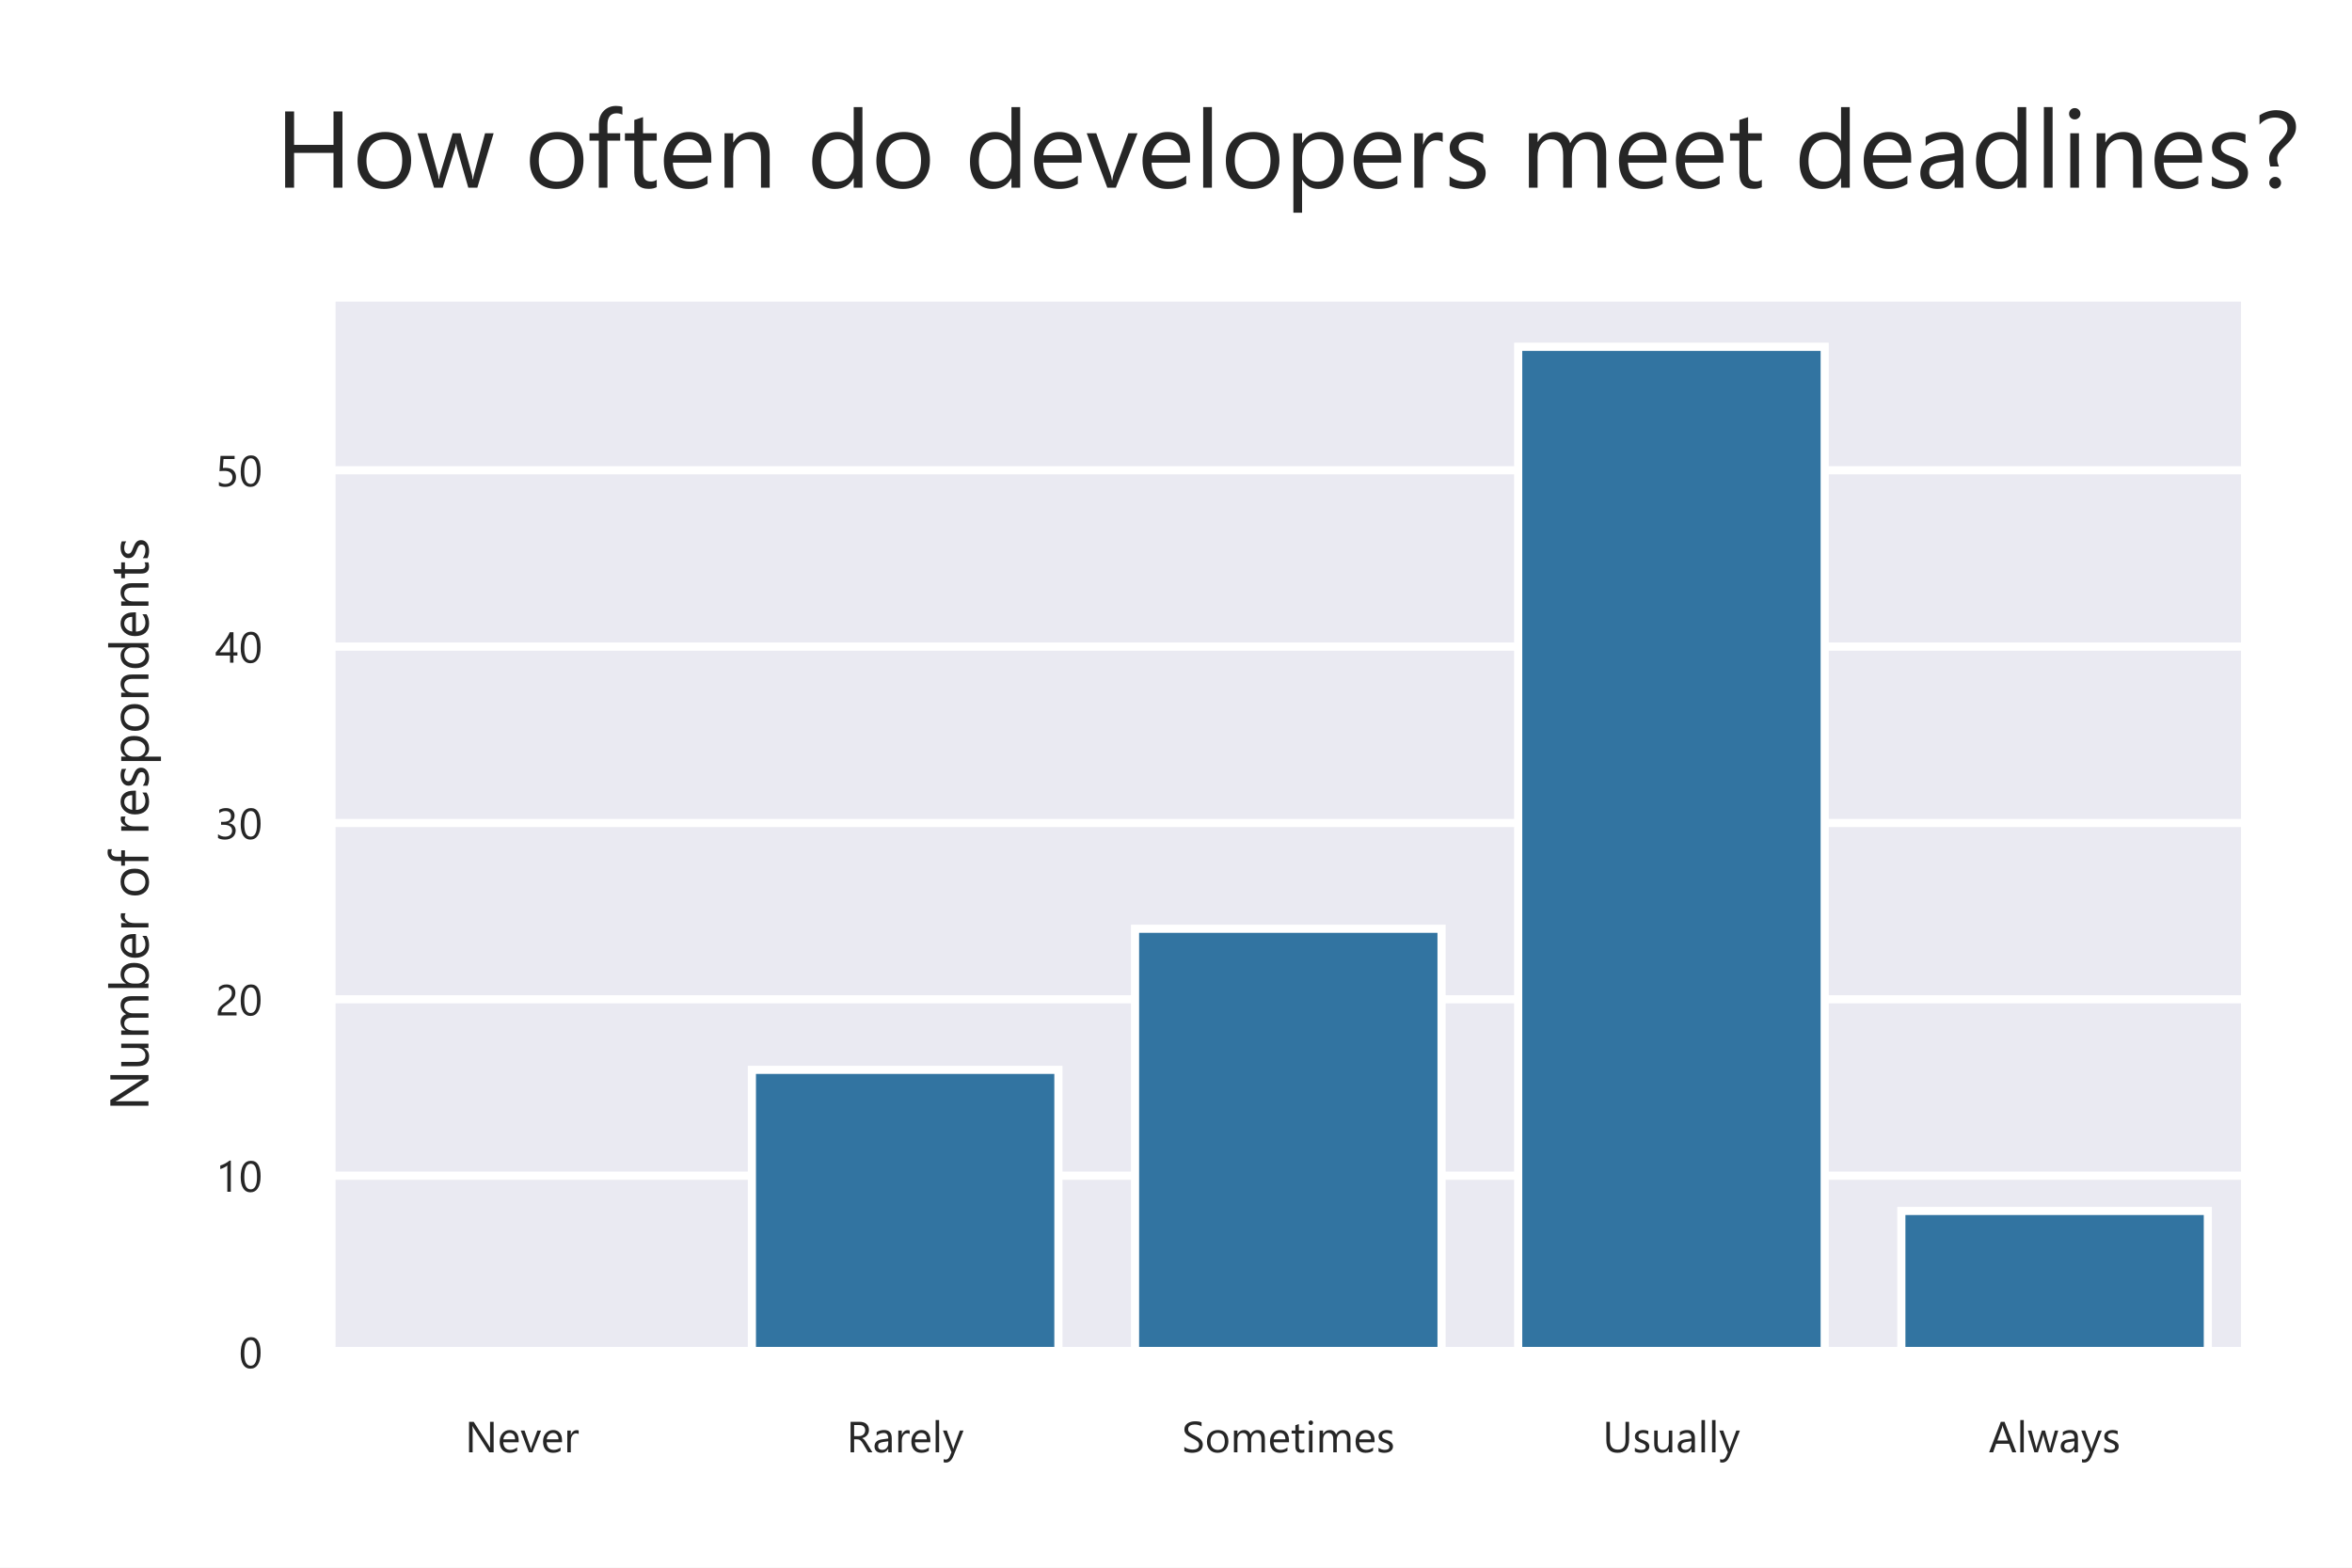
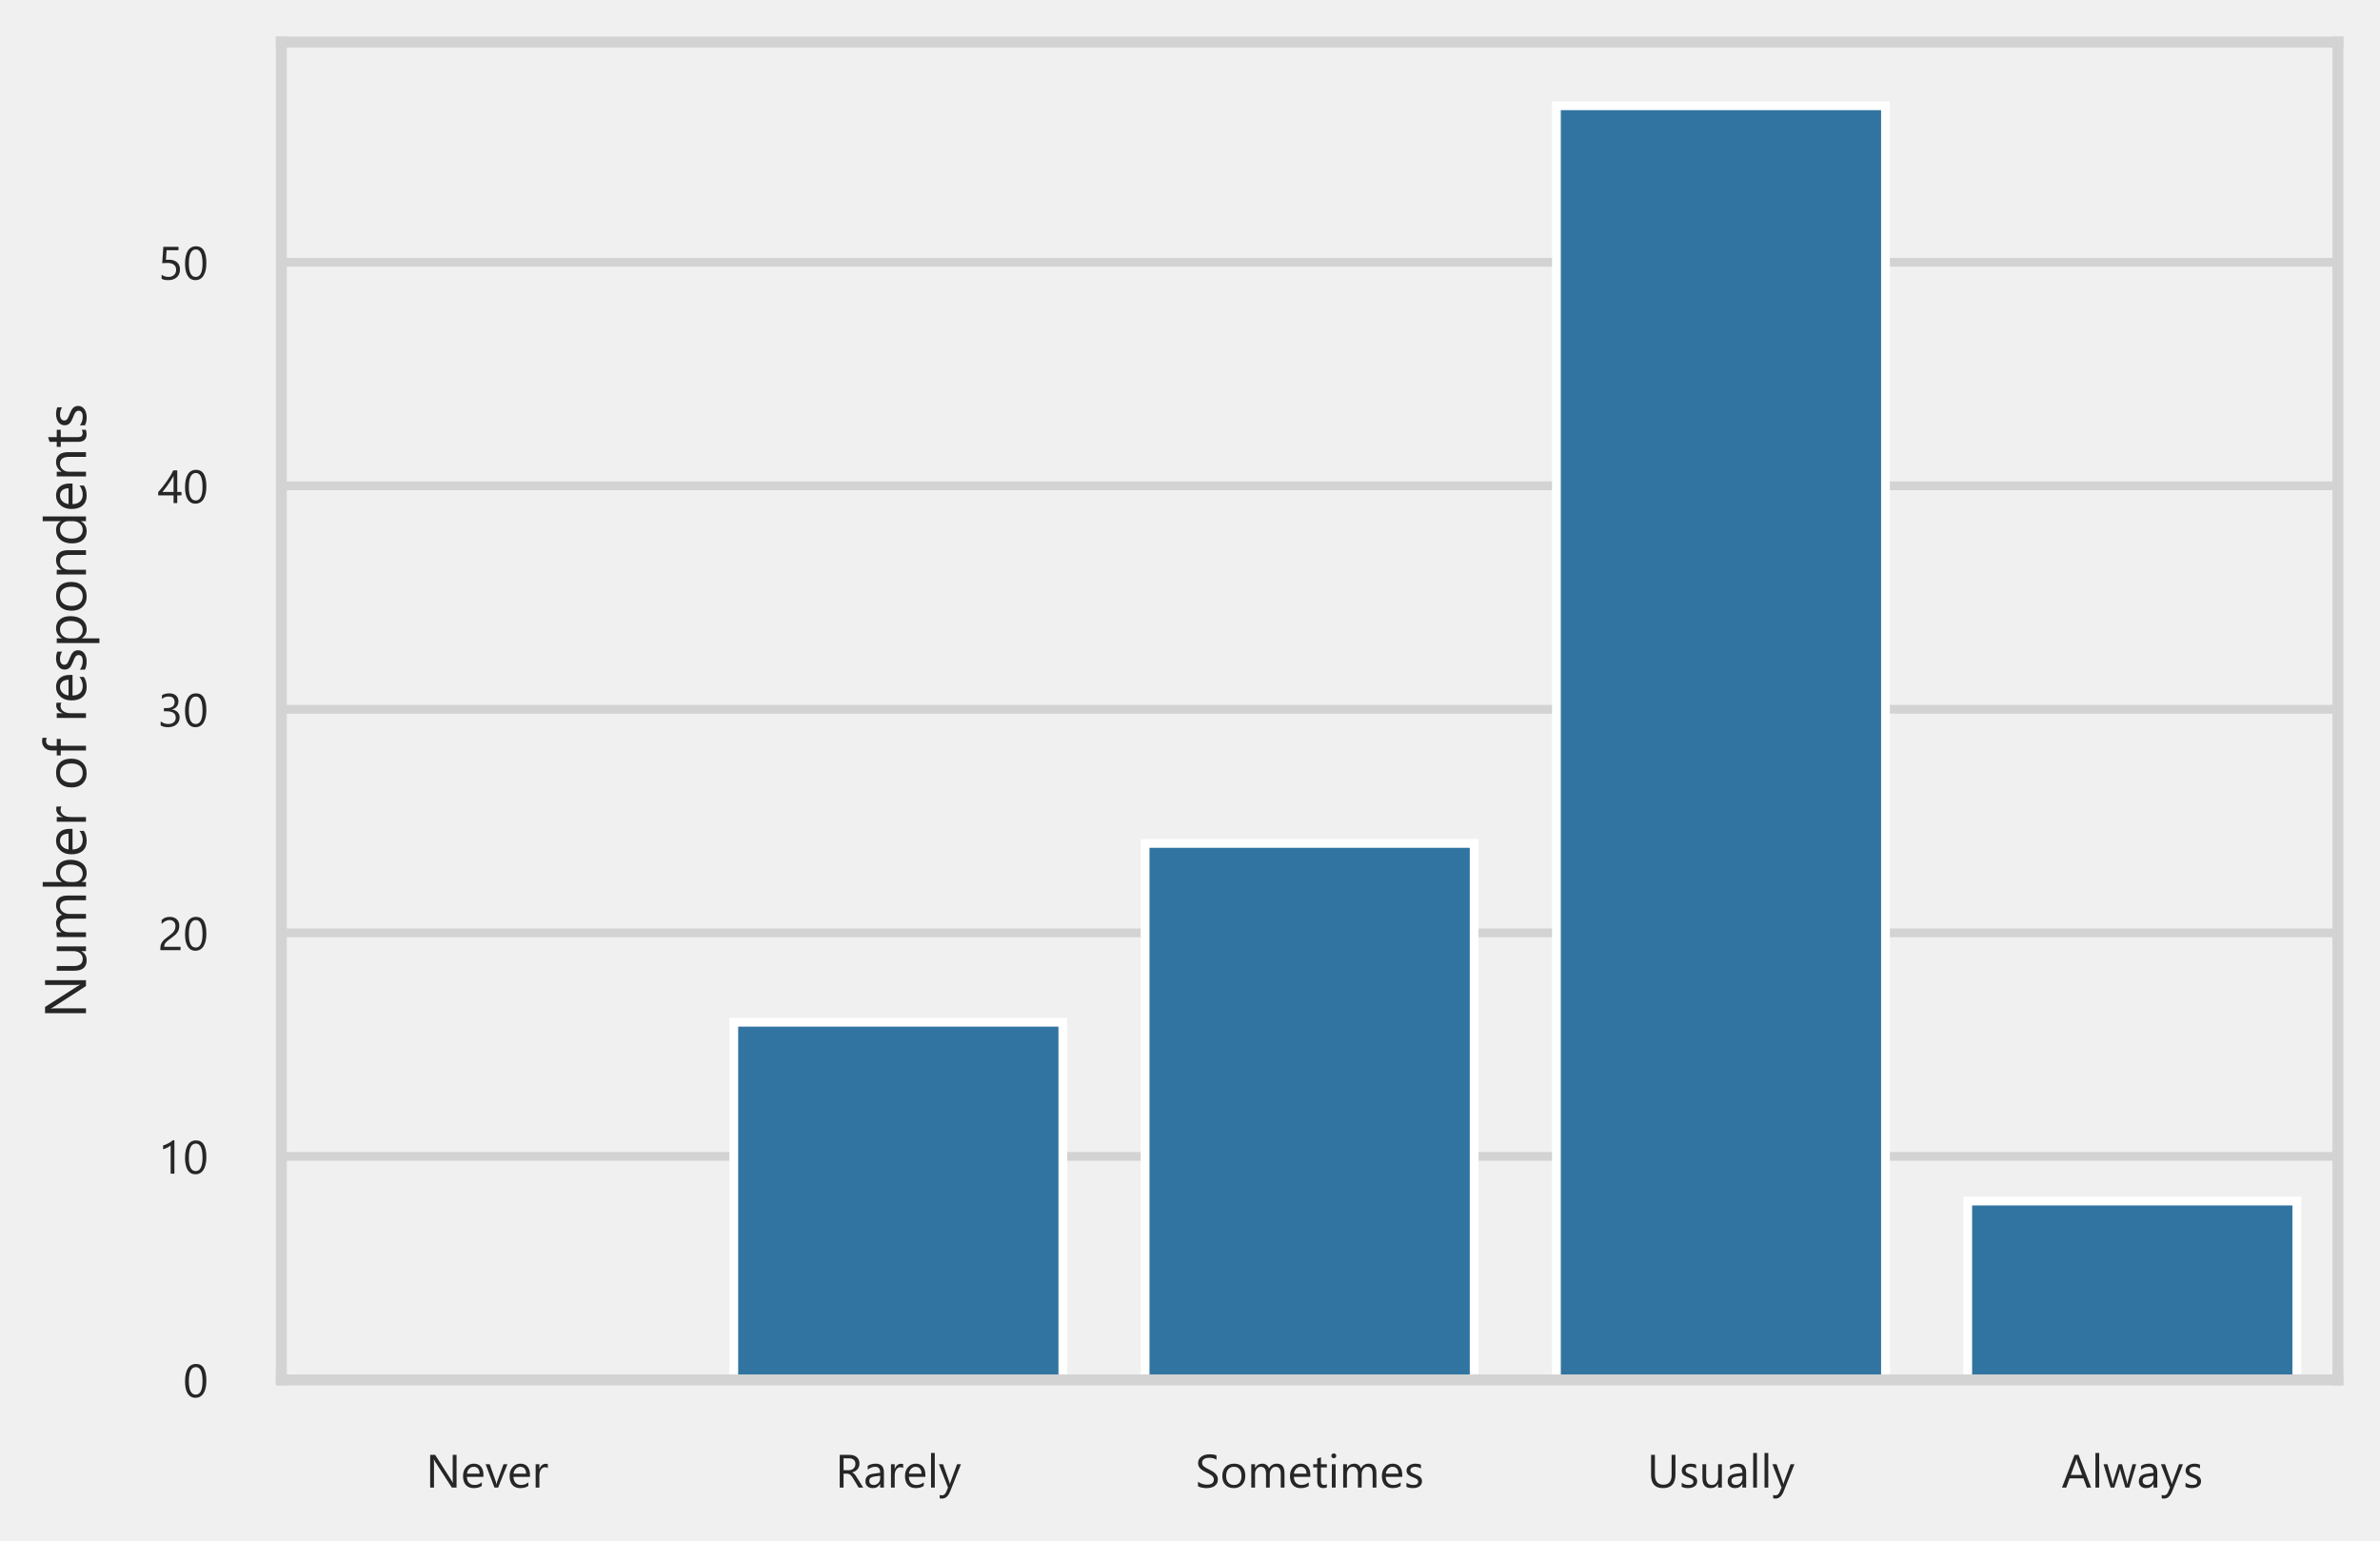
- <svg xmlns="http://www.w3.org/2000/svg" xmlns:xlink="http://www.w3.org/1999/xlink" width="432pt" height="288pt" viewBox="0 0 432 288" version="1.1">
+ <svg xmlns="http://www.w3.org/2000/svg" xmlns:xlink="http://www.w3.org/1999/xlink" width="407.204pt" height="263.645pt" viewBox="0 0 407.204 263.645" version="1.1">
  <defs>
    <style type="text/css">*{stroke-linejoin: round; stroke-linecap: butt}</style>
  </defs>
  <g id="figure_1">
    <g id="patch_1">
-       <path d="M 0 288  L 432 288  L 432 0  L 0 0  z " style="fill: #ffffff" />
+       <path d="M 0 263.645  L 407.204 263.645  L 407.204 0  L 0 0  L 0 263.645  z " style="fill: none" />
    </g>
    <g id="axes_1">
      <g id="patch_2">
-         <path d="M 60.69 248.38  L 412.56 248.38  L 412.56 54.477  L 60.69 54.477  z " style="fill: #eaeaf2" />
+         <path d="M 48.134 236.14  L 400.004 236.14  L 400.004 7.2  L 48.134 7.2  L 48.134 236.14  z " style="fill: none" />
      </g>
      <g id="matplotlib.axis_1">
        <g id="xtick_1">
          <g id="text_1">
-             <g style="fill: #262626" transform="translate(85.41887 266.8025) scale(0.08 -0.08)">
+             <g style="fill: #262626" transform="translate(72.86325 254.5625) scale(0.08 -0.08)">
              <defs>
                <path id="SegoeUI-4e" d="M 4200 0  L 3556 0  L 1250 3572  Q 1163 3706 1106 3853  L 1088 3853  Q 1113 3709 1113 3238  L 1113 0  L 588 0  L 588 4481  L 1269 4481  L 3513 966  Q 3653 747 3694 666  L 3706 666  Q 3675 859 3675 1325  L 3675 4481  L 4200 4481  L 4200 0  z " transform="scale(0.015625)" />
                <path id="SegoeUI-65" d="M 3091 1472  L 831 1472  Q 844 938 1119 647  Q 1394 356 1875 356  Q 2416 356 2869 713  L 2869 231  Q 2447 -75 1753 -75  Q 1075 -75 687 361  Q 300 797 300 1588  Q 300 2334 723 2804  Q 1147 3275 1775 3275  Q 2403 3275 2747 2869  Q 3091 2463 3091 1741  L 3091 1472  z M 2566 1906  Q 2563 2350 2352 2597  Q 2141 2844 1766 2844  Q 1403 2844 1150 2584  Q 897 2325 838 1906  L 2566 1906  z " transform="scale(0.015625)" />
                <path id="SegoeUI-76" d="M 3034 3200  L 1759 0  L 1256 0  L 44 3200  L 606 3200  L 1419 875  Q 1509 619 1531 428  L 1544 428  Q 1575 669 1644 863  L 2494 3200  L 3034 3200  z " transform="scale(0.015625)" />
                <path id="SegoeUI-72" d="M 2188 2681  Q 2053 2784 1800 2784  Q 1472 2784 1251 2475  Q 1031 2166 1031 1631  L 1031 0  L 519 0  L 519 3200  L 1031 3200  L 1031 2541  L 1044 2541  Q 1153 2878 1378 3067  Q 1603 3256 1881 3256  Q 2081 3256 2188 3213  L 2188 2681  z " transform="scale(0.015625)" />
              </defs>
              <use xlink:href="#SegoeUI-4e" />
              <use xlink:href="#SegoeUI-65" x="74.805" />
              <use xlink:href="#SegoeUI-76" x="127.1" />
              <use xlink:href="#SegoeUI-65" x="174.375" />
              <use xlink:href="#SegoeUI-72" x="226.67" />
            </g>
          </g>
        </g>
        <g id="xtick_2">
          <g id="text_2">
-             <g style="fill: #262626" transform="translate(155.4916 266.8025) scale(0.08 -0.08)">
+             <g style="fill: #262626" transform="translate(142.936 254.5625) scale(0.08 -0.08)">
              <defs>
                <path id="SegoeUI-52" d="M 3800 0  L 3175 0  L 2425 1256  Q 2322 1431 2225 1554  Q 2128 1678 2026 1756  Q 1925 1834 1808 1870  Q 1691 1906 1544 1906  L 1113 1906  L 1113 0  L 588 0  L 588 4481  L 1925 4481  Q 2219 4481 2467 4407  Q 2716 4334 2898 4184  Q 3081 4034 3184 3811  Q 3288 3588 3288 3288  Q 3288 3053 3217 2858  Q 3147 2663 3017 2509  Q 2888 2356 2705 2248  Q 2522 2141 2294 2081  L 2294 2069  Q 2406 2019 2489 1955  Q 2572 1891 2647 1803  Q 2722 1716 2795 1605  Q 2869 1494 2959 1347  L 3800 0  z M 1113 4006  L 1113 2381  L 1825 2381  Q 2022 2381 2189 2440  Q 2356 2500 2478 2611  Q 2600 2722 2669 2883  Q 2738 3044 2738 3244  Q 2738 3603 2505 3804  Q 2272 4006 1831 4006  L 1113 4006  z " transform="scale(0.015625)" />
                <path id="SegoeUI-61" d="M 2809 0  L 2297 0  L 2297 500  L 2284 500  Q 1950 -75 1300 -75  Q 822 -75 551 178  Q 281 431 281 850  Q 281 1747 1338 1894  L 2297 2028  Q 2297 2844 1638 2844  Q 1059 2844 594 2450  L 594 2975  Q 1066 3275 1681 3275  Q 2809 3275 2809 2081  L 2809 0  z M 2297 1619  L 1525 1513  Q 1169 1463 987 1336  Q 806 1209 806 888  Q 806 653 973 504  Q 1141 356 1419 356  Q 1800 356 2048 623  Q 2297 891 2297 1300  L 2297 1619  z " transform="scale(0.015625)" />
                <path id="SegoeUI-6c" d="M 1031 0  L 519 0  L 519 4738  L 1031 4738  L 1031 0  z " transform="scale(0.015625)" />
                <path id="SegoeUI-79" d="M 3066 3200  L 1594 -513  Q 1200 -1506 488 -1506  Q 288 -1506 153 -1466  L 153 -1006  Q 319 -1063 456 -1063  Q 844 -1063 1038 -600  L 1294 6  L 44 3200  L 613 3200  L 1478 738  Q 1494 691 1544 494  L 1563 494  Q 1578 569 1625 731  L 2534 3200  L 3066 3200  z " transform="scale(0.015625)" />
              </defs>
              <use xlink:href="#SegoeUI-52" />
              <use xlink:href="#SegoeUI-61" x="59.814" />
              <use xlink:href="#SegoeUI-72" x="110.693" />
              <use xlink:href="#SegoeUI-65" x="144.084" />
              <use xlink:href="#SegoeUI-6c" x="196.379" />
              <use xlink:href="#SegoeUI-79" x="220.598" />
            </g>
          </g>
        </g>
        <g id="xtick_3">
          <g id="text_3">
-             <g style="fill: #262626" transform="translate(217.0594 266.8025) scale(0.08 -0.08)">
+             <g style="fill: #262626" transform="translate(204.5037 254.5625) scale(0.08 -0.08)">
              <defs>
                <path id="SegoeUI-53" d="M 378 181  L 378 800  Q 484 706 632 631  Q 781 556 945 504  Q 1109 453 1275 425  Q 1441 397 1581 397  Q 2066 397 2305 576  Q 2544 756 2544 1094  Q 2544 1275 2464 1409  Q 2384 1544 2243 1655  Q 2103 1766 1911 1867  Q 1719 1969 1497 2081  Q 1263 2200 1059 2322  Q 856 2444 706 2591  Q 556 2738 470 2923  Q 384 3109 384 3359  Q 384 3666 518 3892  Q 653 4119 872 4266  Q 1091 4413 1370 4484  Q 1650 4556 1941 4556  Q 2603 4556 2906 4397  L 2906 3806  Q 2509 4081 1888 4081  Q 1716 4081 1544 4045  Q 1372 4009 1237 3928  Q 1103 3847 1018 3719  Q 934 3591 934 3406  Q 934 3234 998 3109  Q 1063 2984 1188 2881  Q 1313 2778 1492 2681  Q 1672 2584 1906 2469  Q 2147 2350 2362 2219  Q 2578 2088 2740 1928  Q 2903 1769 2998 1575  Q 3094 1381 3094 1131  Q 3094 800 2964 570  Q 2834 341 2614 197  Q 2394 53 2106 -11  Q 1819 -75 1500 -75  Q 1394 -75 1237 -58  Q 1081 -41 918 -8  Q 756 25 611 73  Q 466 122 378 181  z " transform="scale(0.015625)" />
                <path id="SegoeUI-6f" d="M 1856 -75  Q 1147 -75 723 373  Q 300 822 300 1563  Q 300 2369 740 2822  Q 1181 3275 1931 3275  Q 2647 3275 3048 2834  Q 3450 2394 3450 1613  Q 3450 847 3017 386  Q 2584 -75 1856 -75  z M 1894 2844  Q 1400 2844 1112 2508  Q 825 2172 825 1581  Q 825 1013 1115 684  Q 1406 356 1894 356  Q 2391 356 2658 678  Q 2925 1000 2925 1594  Q 2925 2194 2658 2519  Q 2391 2844 1894 2844  z " transform="scale(0.015625)" />
                <path id="SegoeUI-6d" d="M 5063 0  L 4550 0  L 4550 1838  Q 4550 2369 4386 2606  Q 4222 2844 3834 2844  Q 3506 2844 3276 2544  Q 3047 2244 3047 1825  L 3047 0  L 2534 0  L 2534 1900  Q 2534 2844 1806 2844  Q 1469 2844 1250 2561  Q 1031 2278 1031 1825  L 1031 0  L 519 0  L 519 3200  L 1031 3200  L 1031 2694  L 1044 2694  Q 1384 3275 2038 3275  Q 2366 3275 2609 3092  Q 2853 2909 2944 2613  Q 3300 3275 4006 3275  Q 5063 3275 5063 1972  L 5063 0  z " transform="scale(0.015625)" />
                <path id="SegoeUI-74" d="M 2003 31  Q 1822 -69 1525 -69  Q 684 -69 684 869  L 684 2763  L 134 2763  L 134 3200  L 684 3200  L 684 3981  L 1197 4147  L 1197 3200  L 2003 3200  L 2003 2763  L 1197 2763  L 1197 959  Q 1197 638 1306 500  Q 1416 363 1669 363  Q 1863 363 2003 469  L 2003 31  z " transform="scale(0.015625)" />
                <path id="SegoeUI-69" d="M 781 4013  Q 644 4013 547 4106  Q 450 4200 450 4344  Q 450 4488 547 4583  Q 644 4678 781 4678  Q 922 4678 1020 4583  Q 1119 4488 1119 4344  Q 1119 4206 1020 4109  Q 922 4013 781 4013  z M 1031 0  L 519 0  L 519 3200  L 1031 3200  L 1031 0  z " transform="scale(0.015625)" />
                <path id="SegoeUI-73" d="M 325 116  L 325 666  Q 744 356 1247 356  Q 1922 356 1922 806  Q 1922 934 1864 1023  Q 1806 1113 1707 1181  Q 1609 1250 1476 1304  Q 1344 1359 1191 1419  Q 978 1503 817 1589  Q 656 1675 548 1783  Q 441 1891 386 2028  Q 331 2166 331 2350  Q 331 2575 434 2748  Q 538 2922 709 3039  Q 881 3156 1101 3215  Q 1322 3275 1556 3275  Q 1972 3275 2300 3131  L 2300 2613  Q 1947 2844 1488 2844  Q 1344 2844 1228 2811  Q 1113 2778 1030 2718  Q 947 2659 901 2576  Q 856 2494 856 2394  Q 856 2269 901 2184  Q 947 2100 1034 2034  Q 1122 1969 1247 1916  Q 1372 1863 1531 1800  Q 1744 1719 1912 1633  Q 2081 1547 2200 1439  Q 2319 1331 2383 1190  Q 2447 1050 2447 856  Q 2447 619 2342 444  Q 2238 269 2063 153  Q 1888 38 1659 -18  Q 1431 -75 1181 -75  Q 688 -75 325 116  z " transform="scale(0.015625)" />
              </defs>
              <use xlink:href="#SegoeUI-53" />
              <use xlink:href="#SegoeUI-6f" x="53.125" />
              <use xlink:href="#SegoeUI-6d" x="111.719" />
              <use xlink:href="#SegoeUI-65" x="197.852" />
              <use xlink:href="#SegoeUI-74" x="250.146" />
              <use xlink:href="#SegoeUI-69" x="284.033" />
              <use xlink:href="#SegoeUI-6d" x="308.252" />
              <use xlink:href="#SegoeUI-65" x="394.385" />
              <use xlink:href="#SegoeUI-73" x="446.68" />
            </g>
          </g>
        </g>
        <g id="xtick_4">
          <g id="text_4">
-             <g style="fill: #262626" transform="translate(294.3815 266.8025) scale(0.08 -0.08)">
+             <g style="fill: #262626" transform="translate(281.8259 254.5625) scale(0.08 -0.08)">
              <defs>
                <path id="SegoeUI-55" d="M 3866 1813  Q 3866 -75 2163 -75  Q 531 -75 531 1741  L 531 4481  L 1056 4481  L 1056 1775  Q 1056 397 2219 397  Q 3341 397 3341 1728  L 3341 4481  L 3866 4481  L 3866 1813  z " transform="scale(0.015625)" />
                <path id="SegoeUI-75" d="M 3106 0  L 2594 0  L 2594 506  L 2581 506  Q 2263 -75 1594 -75  Q 450 -75 450 1288  L 450 3200  L 959 3200  L 959 1369  Q 959 356 1734 356  Q 2109 356 2351 632  Q 2594 909 2594 1356  L 2594 3200  L 3106 3200  L 3106 0  z " transform="scale(0.015625)" />
              </defs>
              <use xlink:href="#SegoeUI-55" />
              <use xlink:href="#SegoeUI-73" x="68.701" />
              <use xlink:href="#SegoeUI-75" x="111.133" />
              <use xlink:href="#SegoeUI-61" x="167.725" />
              <use xlink:href="#SegoeUI-6c" x="218.604" />
              <use xlink:href="#SegoeUI-6c" x="242.822" />
              <use xlink:href="#SegoeUI-79" x="267.041" />
            </g>
          </g>
        </g>
        <g id="xtick_5">
          <g id="text_5">
-             <g style="fill: #262626" transform="translate(365.2655 266.8025) scale(0.08 -0.08)">
+             <g style="fill: #262626" transform="translate(352.7099 254.5625) scale(0.08 -0.08)">
              <defs>
                <path id="SegoeUI-41" d="M 4056 0  L 3475 0  L 3000 1256  L 1100 1256  L 653 0  L 69 0  L 1788 4481  L 2331 4481  L 4056 0  z M 2828 1728  L 2125 3638  Q 2091 3731 2056 3938  L 2044 3938  Q 2013 3747 1972 3638  L 1275 1728  L 2828 1728  z " transform="scale(0.015625)" />
                <path id="SegoeUI-77" d="M 4550 3200  L 3591 0  L 3059 0  L 2400 2291  Q 2363 2422 2350 2588  L 2338 2588  Q 2328 2475 2272 2297  L 1556 0  L 1044 0  L 75 3200  L 613 3200  L 1275 794  Q 1306 684 1319 506  L 1344 506  Q 1353 644 1400 800  L 2138 3200  L 2606 3200  L 3269 788  Q 3300 672 3316 500  L 3341 500  Q 3347 622 3394 788  L 4044 3200  L 4550 3200  z " transform="scale(0.015625)" />
              </defs>
              <use xlink:href="#SegoeUI-41" />
              <use xlink:href="#SegoeUI-6c" x="64.502" />
              <use xlink:href="#SegoeUI-77" x="88.721" />
              <use xlink:href="#SegoeUI-61" x="160.986" />
              <use xlink:href="#SegoeUI-79" x="211.865" />
              <use xlink:href="#SegoeUI-73" x="260.254" />
            </g>
          </g>
        </g>
      </g>
      <g id="matplotlib.axis_2">
        <g id="ytick_1">
          <g id="line2d_1">
-             <path d="M 60.69 248.38  L 412.56 248.38  " clip-path="url(#p8533e90f2b)" style="fill: none; stroke: #ffffff; stroke-width: 1.5; stroke-linecap: round" />
+             <path d="M 48.134 236.14  L 400.004 236.14  " clip-path="url(#pfca4a509a6)" style="fill: none; stroke: #d3d3d3; stroke-width: 1.5; stroke-linecap: round" />
          </g>
          <g id="text_6">
-             <g style="fill: #262626" transform="translate(43.8775 251.3413) scale(0.08 -0.08)">
+             <g style="fill: #262626" transform="translate(31.32187 239.1012) scale(0.08 -0.08)">
              <defs>
                <path id="SegoeUI-30" d="M 3188 2259  Q 3188 1697 3086 1262  Q 2984 828 2792 529  Q 2600 231 2320 76  Q 2041 -78 1684 -78  Q 1347 -78 1083 70  Q 819 219 637 503  Q 456 788 362 1202  Q 269 1616 269 2150  Q 269 2738 367 3188  Q 466 3638 656 3942  Q 847 4247 1130 4401  Q 1413 4556 1778 4556  Q 3188 4556 3188 2259  z M 2663 2209  Q 2663 4122 1753 4122  Q 794 4122 794 2175  Q 794 359 1734 359  Q 2663 359 2663 2209  z " transform="scale(0.015625)" />
              </defs>
              <use xlink:href="#SegoeUI-30" />
            </g>
          </g>
        </g>
        <g id="ytick_2">
          <g id="line2d_2">
-             <path d="M 60.69 215.982  L 412.56 215.982  " clip-path="url(#p8533e90f2b)" style="fill: none; stroke: #ffffff; stroke-width: 1.5; stroke-linecap: round" />
+             <path d="M 48.134 197.888  L 400.004 197.888  " clip-path="url(#pfca4a509a6)" style="fill: none; stroke: #d3d3d3; stroke-width: 1.5; stroke-linecap: round" />
          </g>
          <g id="text_7">
-             <g style="fill: #262626" transform="translate(39.565 218.9432) scale(0.08 -0.08)">
+             <g style="fill: #262626" transform="translate(27.00937 200.849) scale(0.08 -0.08)">
              <defs>
                <path id="SegoeUI-31" d="M 2263 0  L 1750 0  L 1750 3872  Q 1691 3813 1577 3736  Q 1463 3659 1320 3584  Q 1178 3509 1020 3443  Q 863 3378 713 3341  L 713 3859  Q 881 3906 1070 3986  Q 1259 4066 1442 4164  Q 1625 4263 1787 4370  Q 1950 4478 2069 4581  L 2263 4581  L 2263 0  z " transform="scale(0.015625)" />
              </defs>
              <use xlink:href="#SegoeUI-31" />
              <use xlink:href="#SegoeUI-30" x="53.906" />
            </g>
          </g>
        </g>
        <g id="ytick_3">
          <g id="line2d_3">
-             <path d="M 60.69 183.584  L 412.56 183.584  " clip-path="url(#p8533e90f2b)" style="fill: none; stroke: #ffffff; stroke-width: 1.5; stroke-linecap: round" />
+             <path d="M 48.134 159.635  L 400.004 159.635  " clip-path="url(#pfca4a509a6)" style="fill: none; stroke: #d3d3d3; stroke-width: 1.5; stroke-linecap: round" />
          </g>
          <g id="text_8">
-             <g style="fill: #262626" transform="translate(39.565 186.5451) scale(0.08 -0.08)">
+             <g style="fill: #262626" transform="translate(27.00937 162.5967) scale(0.08 -0.08)">
              <defs>
                <path id="SegoeUI-32" d="M 2413 3306  Q 2413 3513 2348 3666  Q 2284 3819 2173 3920  Q 2063 4022 1913 4072  Q 1763 4122 1588 4122  Q 1438 4122 1294 4081  Q 1150 4041 1014 3969  Q 878 3897 751 3797  Q 625 3697 516 3575  L 516 4125  Q 731 4334 998 4445  Q 1266 4556 1650 4556  Q 1925 4556 2159 4476  Q 2394 4397 2566 4244  Q 2738 4091 2836 3866  Q 2934 3641 2934 3350  Q 2934 3084 2873 2868  Q 2813 2653 2689 2462  Q 2566 2272 2378 2097  Q 2191 1922 1938 1741  Q 1622 1516 1417 1356  Q 1213 1197 1092 1058  Q 972 919 923 780  Q 875 641 875 459  L 3106 459  L 3106 0  L 341 0  L 341 222  Q 341 509 403 728  Q 466 947 609 1144  Q 753 1341 986 1537  Q 1219 1734 1556 1981  Q 1800 2156 1964 2315  Q 2128 2475 2228 2634  Q 2328 2794 2370 2958  Q 2413 3122 2413 3306  z " transform="scale(0.015625)" />
              </defs>
              <use xlink:href="#SegoeUI-32" />
              <use xlink:href="#SegoeUI-30" x="53.906" />
            </g>
          </g>
        </g>
        <g id="ytick_4">
          <g id="line2d_4">
-             <path d="M 60.69 151.186  L 412.56 151.186  " clip-path="url(#p8533e90f2b)" style="fill: none; stroke: #ffffff; stroke-width: 1.5; stroke-linecap: round" />
+             <path d="M 48.134 121.383  L 400.004 121.383  " clip-path="url(#pfca4a509a6)" style="fill: none; stroke: #d3d3d3; stroke-width: 1.5; stroke-linecap: round" />
          </g>
          <g id="text_9">
-             <g style="fill: #262626" transform="translate(39.565 154.147) scale(0.08 -0.08)">
+             <g style="fill: #262626" transform="translate(27.00937 124.3444) scale(0.08 -0.08)">
              <defs>
                <path id="SegoeUI-33" d="M 2978 1269  Q 2978 966 2864 717  Q 2750 469 2542 292  Q 2334 116 2043 19  Q 1753 -78 1403 -78  Q 763 -78 384 166  L 384 716  Q 838 359 1422 359  Q 1656 359 1845 418  Q 2034 478 2170 590  Q 2306 703 2379 862  Q 2453 1022 2453 1222  Q 2453 2100 1203 2100  L 831 2100  L 831 2534  L 1184 2534  Q 2291 2534 2291 3359  Q 2291 4122 1447 4122  Q 972 4122 556 3803  L 556 4300  Q 984 4556 1575 4556  Q 1856 4556 2084 4478  Q 2313 4400 2475 4259  Q 2638 4119 2727 3922  Q 2816 3725 2816 3488  Q 2816 2603 1922 2350  L 1922 2338  Q 2150 2313 2344 2227  Q 2538 2141 2678 2003  Q 2819 1866 2898 1680  Q 2978 1494 2978 1269  z " transform="scale(0.015625)" />
              </defs>
              <use xlink:href="#SegoeUI-33" />
              <use xlink:href="#SegoeUI-30" x="53.906" />
            </g>
          </g>
        </g>
        <g id="ytick_5">
          <g id="line2d_5">
-             <path d="M 60.69 118.788  L 412.56 118.788  " clip-path="url(#p8533e90f2b)" style="fill: none; stroke: #ffffff; stroke-width: 1.5; stroke-linecap: round" />
+             <path d="M 48.134 83.131  L 400.004 83.131  " clip-path="url(#pfca4a509a6)" style="fill: none; stroke: #d3d3d3; stroke-width: 1.5; stroke-linecap: round" />
          </g>
          <g id="text_10">
-             <g style="fill: #262626" transform="translate(39.565 121.7489) scale(0.08 -0.08)">
+             <g style="fill: #262626" transform="translate(27.00937 86.09206) scale(0.08 -0.08)">
              <defs>
                <path id="SegoeUI-34" d="M 2656 4481  L 2656 1522  L 3231 1522  L 3231 1053  L 2656 1053  L 2656 0  L 2150 0  L 2150 1053  L 44 1053  L 44 1497  Q 338 1828 638 2204  Q 938 2581 1211 2968  Q 1484 3356 1717 3742  Q 1950 4128 2109 4481  L 2656 4481  z M 622 1522  L 2150 1522  L 2150 3716  Q 1916 3306 1706 2984  Q 1497 2663 1308 2400  Q 1119 2138 947 1925  Q 775 1713 622 1522  z " transform="scale(0.015625)" />
              </defs>
              <use xlink:href="#SegoeUI-34" />
              <use xlink:href="#SegoeUI-30" x="53.906" />
            </g>
          </g>
        </g>
        <g id="ytick_6">
          <g id="line2d_6">
-             <path d="M 60.69 86.39  L 412.56 86.39  " clip-path="url(#p8533e90f2b)" style="fill: none; stroke: #ffffff; stroke-width: 1.5; stroke-linecap: round" />
+             <path d="M 48.134 44.879  L 400.004 44.879  " clip-path="url(#pfca4a509a6)" style="fill: none; stroke: #d3d3d3; stroke-width: 1.5; stroke-linecap: round" />
          </g>
          <g id="text_11">
-             <g style="fill: #262626" transform="translate(39.565 89.35086) scale(0.08 -0.08)">
+             <g style="fill: #262626" transform="translate(27.00937 47.83976) scale(0.08 -0.08)">
              <defs>
                <path id="SegoeUI-35" d="M 3028 1369  Q 3028 1041 2915 775  Q 2803 509 2595 318  Q 2388 128 2094 25  Q 1800 -78 1441 -78  Q 816 -78 513 109  L 513 653  Q 969 359 1447 359  Q 1691 359 1886 431  Q 2081 503 2218 631  Q 2356 759 2429 940  Q 2503 1122 2503 1338  Q 2503 1775 2209 2023  Q 1916 2272 1356 2272  Q 1266 2272 1166 2269  Q 1066 2266 966 2261  Q 866 2256 770 2250  Q 675 2244 597 2234  L 750 4481  L 2822 4481  L 2822 4019  L 1194 4019  L 1103 2703  Q 1203 2709 1315 2714  Q 1428 2719 1516 2719  Q 1872 2719 2153 2625  Q 2434 2531 2629 2357  Q 2825 2184 2926 1932  Q 3028 1681 3028 1369  z " transform="scale(0.015625)" />
              </defs>
              <use xlink:href="#SegoeUI-35" />
              <use xlink:href="#SegoeUI-30" x="53.906" />
            </g>
          </g>
        </g>
        <g id="text_12">
-           <g style="fill: #262626" transform="translate(27.265 204.0561) rotate(-90) scale(0.1 -0.1)">
+           <g style="fill: #262626" transform="translate(14.70937 174.2973) rotate(-90) scale(0.1 -0.1)">
            <defs>
              <path id="SegoeUI-62" d="M 1044 463  L 1031 463  L 1031 0  L 519 0  L 519 4738  L 1031 4738  L 1031 2638  L 1044 2638  Q 1422 3275 2150 3275  Q 2766 3275 3114 2845  Q 3463 2416 3463 1694  Q 3463 891 3072 408  Q 2681 -75 2003 -75  Q 1369 -75 1044 463  z M 1031 1753  L 1031 1306  Q 1031 909 1289 632  Q 1547 356 1944 356  Q 2409 356 2673 712  Q 2938 1069 2938 1703  Q 2938 2238 2691 2541  Q 2444 2844 2022 2844  Q 1575 2844 1303 2533  Q 1031 2222 1031 1753  z " transform="scale(0.015625)" />
              <path id="SegoeUI-20" transform="scale(0.015625)" />
              <path id="SegoeUI-66" d="M 2100 4288  Q 1950 4372 1759 4372  Q 1222 4372 1222 3694  L 1222 3200  L 1972 3200  L 1972 2763  L 1222 2763  L 1222 0  L 713 0  L 713 2763  L 166 2763  L 166 3200  L 713 3200  L 713 3719  Q 713 4222 1003 4514  Q 1294 4806 1728 4806  Q 1963 4806 2100 4750  L 2100 4288  z " transform="scale(0.015625)" />
              <path id="SegoeUI-70" d="M 1044 463  L 1031 463  L 1031 -1472  L 519 -1472  L 519 3200  L 1031 3200  L 1031 2638  L 1044 2638  Q 1422 3275 2150 3275  Q 2769 3275 3116 2845  Q 3463 2416 3463 1694  Q 3463 891 3072 408  Q 2681 -75 2003 -75  Q 1381 -75 1044 463  z M 1031 1753  L 1031 1306  Q 1031 909 1289 632  Q 1547 356 1944 356  Q 2409 356 2673 712  Q 2938 1069 2938 1703  Q 2938 2238 2691 2541  Q 2444 2844 2022 2844  Q 1575 2844 1303 2533  Q 1031 2222 1031 1753  z " transform="scale(0.015625)" />
              <path id="SegoeUI-6e" d="M 3175 0  L 2663 0  L 2663 1825  Q 2663 2844 1919 2844  Q 1534 2844 1282 2555  Q 1031 2266 1031 1825  L 1031 0  L 519 0  L 519 3200  L 1031 3200  L 1031 2669  L 1044 2669  Q 1406 3275 2094 3275  Q 2619 3275 2897 2936  Q 3175 2597 3175 1956  L 3175 0  z " transform="scale(0.015625)" />
              <path id="SegoeUI-64" d="M 3250 0  L 2738 0  L 2738 544  L 2725 544  Q 2369 -75 1625 -75  Q 1022 -75 661 354  Q 300 784 300 1525  Q 300 2319 700 2797  Q 1100 3275 1766 3275  Q 2425 3275 2725 2756  L 2738 2756  L 2738 4738  L 3250 4738  L 3250 0  z M 2738 1447  L 2738 1919  Q 2738 2306 2481 2575  Q 2225 2844 1831 2844  Q 1363 2844 1094 2500  Q 825 2156 825 1550  Q 825 997 1083 676  Q 1341 356 1775 356  Q 2203 356 2470 665  Q 2738 975 2738 1447  z " transform="scale(0.015625)" />
            </defs>
            <use xlink:href="#SegoeUI-4e" />
            <use xlink:href="#SegoeUI-75" x="74.805" />
            <use xlink:href="#SegoeUI-6d" x="131.396" />
            <use xlink:href="#SegoeUI-62" x="217.529" />
            <use xlink:href="#SegoeUI-65" x="276.318" />
            <use xlink:href="#SegoeUI-72" x="328.613" />
            <use xlink:href="#SegoeUI-20" x="363.379" />
            <use xlink:href="#SegoeUI-6f" x="390.771" />
            <use xlink:href="#SegoeUI-66" x="447.615" />
            <use xlink:href="#SegoeUI-20" x="478.914" />
            <use xlink:href="#SegoeUI-72" x="506.307" />
            <use xlink:href="#SegoeUI-65" x="539.697" />
            <use xlink:href="#SegoeUI-73" x="591.992" />
            <use xlink:href="#SegoeUI-70" x="634.424" />
            <use xlink:href="#SegoeUI-6f" x="693.213" />
            <use xlink:href="#SegoeUI-6e" x="751.807" />
            <use xlink:href="#SegoeUI-64" x="808.398" />
            <use xlink:href="#SegoeUI-65" x="867.285" />
            <use xlink:href="#SegoeUI-6e" x="919.58" />
            <use xlink:href="#SegoeUI-74" x="976.172" />
            <use xlink:href="#SegoeUI-73" x="1010.059" />
          </g>
        </g>
      </g>
      <g id="patch_3">
-         <path d="M 138.101 248.38  L 194.401 248.38  L 194.401 196.543  L 138.101 196.543  z " clip-path="url(#p8533e90f2b)" style="fill: #3274a1; stroke: #ffffff; stroke-width: 1.5; stroke-linejoin: miter" />
+         <path d="M 125.546 236.14  L 181.845 236.14  L 181.845 174.936  L 125.546 174.936  z " clip-path="url(#pfca4a509a6)" style="fill: #3274a1; stroke: #ffffff; stroke-width: 1.5; stroke-linejoin: miter" />
      </g>
      <g id="patch_4">
-         <path d="M 208.475 248.38  L 264.775 248.38  L 264.775 170.625  L 208.475 170.625  z " clip-path="url(#p8533e90f2b)" style="fill: #3274a1; stroke: #ffffff; stroke-width: 1.5; stroke-linejoin: miter" />
+         <path d="M 195.92 236.14  L 252.219 236.14  L 252.219 144.334  L 195.92 144.334  z " clip-path="url(#pfca4a509a6)" style="fill: #3274a1; stroke: #ffffff; stroke-width: 1.5; stroke-linejoin: miter" />
      </g>
      <g id="patch_5">
-         <path d="M 278.849 248.38  L 335.149 248.38  L 335.149 63.711  L 278.849 63.711  z " clip-path="url(#p8533e90f2b)" style="fill: #3274a1; stroke: #ffffff; stroke-width: 1.5; stroke-linejoin: miter" />
+         <path d="M 266.294 236.14  L 322.593 236.14  L 322.593 18.102  L 266.294 18.102  z " clip-path="url(#pfca4a509a6)" style="fill: #3274a1; stroke: #ffffff; stroke-width: 1.5; stroke-linejoin: miter" />
      </g>
      <g id="patch_6">
-         <path d="M 349.223 248.38  L 405.523 248.38  L 405.523 222.462  L 349.223 222.462  z " clip-path="url(#p8533e90f2b)" style="fill: #3274a1; stroke: #ffffff; stroke-width: 1.5; stroke-linejoin: miter" />
+         <path d="M 336.668 236.14  L 392.967 236.14  L 392.967 205.538  L 336.668 205.538  z " clip-path="url(#pfca4a509a6)" style="fill: #3274a1; stroke: #ffffff; stroke-width: 1.5; stroke-linejoin: miter" />
      </g>
      <g id="patch_7">
-         <path d="M 60.69 248.38  L 60.69 54.477  " style="fill: none; stroke: #ffffff; stroke-width: 1.875; stroke-linejoin: miter; stroke-linecap: square" />
+         <path d="M 48.134 236.14  L 48.134 7.2  " style="fill: none; stroke: #d3d3d3; stroke-width: 1.875; stroke-linejoin: miter; stroke-linecap: square" />
      </g>
      <g id="patch_8">
-         <path d="M 412.56 248.38  L 412.56 54.477  " style="fill: none; stroke: #ffffff; stroke-width: 1.875; stroke-linejoin: miter; stroke-linecap: square" />
+         <path d="M 400.004 236.14  L 400.004 7.2  " style="fill: none; stroke: #d3d3d3; stroke-width: 1.875; stroke-linejoin: miter; stroke-linecap: square" />
      </g>
      <g id="patch_9">
-         <path d="M 60.69 248.38  L 412.56 248.38  " style="fill: none; stroke: #ffffff; stroke-width: 1.875; stroke-linejoin: miter; stroke-linecap: square" />
+         <path d="M 48.134 236.14  L 400.004 236.14  " style="fill: none; stroke: #d3d3d3; stroke-width: 1.875; stroke-linejoin: miter; stroke-linecap: square" />
      </g>
      <g id="patch_10">
-         <path d="M 60.69 54.477  L 412.56 54.477  " style="fill: none; stroke: #ffffff; stroke-width: 1.875; stroke-linejoin: miter; stroke-linecap: square" />
-       </g>
-       <g id="text_13">
-         <g style="fill: #262626" transform="translate(50.53594 34.4775) scale(0.2 -0.2)">
-           <defs>
-             <path id="SegoeUI-48" d="M 3956 0  L 3431 0  L 3431 2044  L 1113 2044  L 1113 0  L 588 0  L 588 4481  L 1113 4481  L 1113 2516  L 3431 2516  L 3431 4481  L 3956 4481  L 3956 0  z " transform="scale(0.015625)" />
-             <path id="SegoeUI-3f" d="M 1047 1244  Q 1019 1325 997 1454  Q 975 1584 975 1713  Q 975 1913 1054 2073  Q 1134 2234 1253 2375  Q 1372 2516 1512 2645  Q 1653 2775 1772 2908  Q 1891 3041 1970 3186  Q 2050 3331 2050 3506  Q 2050 3656 1992 3772  Q 1934 3888 1834 3966  Q 1734 4044 1603 4083  Q 1472 4122 1325 4122  Q 797 4122 409 3706  L 409 4256  Q 888 4556 1400 4556  Q 1638 4556 1847 4493  Q 2056 4431 2214 4307  Q 2372 4184 2462 4000  Q 2553 3816 2553 3572  Q 2553 3341 2472 3159  Q 2391 2978 2267 2826  Q 2144 2675 2000 2544  Q 1856 2413 1732 2283  Q 1609 2153 1528 2012  Q 1447 1872 1447 1703  Q 1447 1559 1481 1442  Q 1516 1325 1550 1244  L 1047 1244  z M 1328 -56  Q 1191 -56 1084 44  Q 981 144 981 288  Q 981 434 1084 531  Q 1188 634 1328 634  Q 1469 634 1572 531  Q 1675 434 1675 288  Q 1675 144 1572 44  Q 1466 -56 1328 -56  z " transform="scale(0.015625)" />
-           </defs>
-           <use xlink:href="#SegoeUI-48" />
-           <use xlink:href="#SegoeUI-6f" x="70.996" />
-           <use xlink:href="#SegoeUI-77" x="129.59" />
-           <use xlink:href="#SegoeUI-20" x="201.855" />
-           <use xlink:href="#SegoeUI-6f" x="229.248" />
-           <use xlink:href="#SegoeUI-66" x="286.092" />
-           <use xlink:href="#SegoeUI-74" x="319.141" />
-           <use xlink:href="#SegoeUI-65" x="352.277" />
-           <use xlink:href="#SegoeUI-6e" x="404.572" />
-           <use xlink:href="#SegoeUI-20" x="461.164" />
-           <use xlink:href="#SegoeUI-64" x="488.557" />
-           <use xlink:href="#SegoeUI-6f" x="547.443" />
-           <use xlink:href="#SegoeUI-20" x="606.037" />
-           <use xlink:href="#SegoeUI-64" x="633.43" />
-           <use xlink:href="#SegoeUI-65" x="692.316" />
-           <use xlink:href="#SegoeUI-76" x="744.611" />
-           <use xlink:href="#SegoeUI-65" x="791.887" />
-           <use xlink:href="#SegoeUI-6c" x="844.182" />
-           <use xlink:href="#SegoeUI-6f" x="868.4" />
-           <use xlink:href="#SegoeUI-70" x="926.994" />
-           <use xlink:href="#SegoeUI-65" x="985.783" />
-           <use xlink:href="#SegoeUI-72" x="1038.078" />
-           <use xlink:href="#SegoeUI-73" x="1073.469" />
-           <use xlink:href="#SegoeUI-20" x="1115.9" />
-           <use xlink:href="#SegoeUI-6d" x="1143.293" />
-           <use xlink:href="#SegoeUI-65" x="1229.426" />
-           <use xlink:href="#SegoeUI-65" x="1281.721" />
-           <use xlink:href="#SegoeUI-74" x="1334.016" />
-           <use xlink:href="#SegoeUI-20" x="1367.902" />
-           <use xlink:href="#SegoeUI-64" x="1395.295" />
-           <use xlink:href="#SegoeUI-65" x="1454.182" />
-           <use xlink:href="#SegoeUI-61" x="1506.477" />
-           <use xlink:href="#SegoeUI-64" x="1557.355" />
-           <use xlink:href="#SegoeUI-6c" x="1616.242" />
-           <use xlink:href="#SegoeUI-69" x="1640.461" />
-           <use xlink:href="#SegoeUI-6e" x="1664.68" />
-           <use xlink:href="#SegoeUI-65" x="1721.271" />
-           <use xlink:href="#SegoeUI-73" x="1773.566" />
-           <use xlink:href="#SegoeUI-3f" x="1815.998" />
-         </g>
+         <path d="M 48.134 7.2  L 400.004 7.2  " style="fill: none; stroke: #d3d3d3; stroke-width: 1.875; stroke-linejoin: miter; stroke-linecap: square" />
      </g>
    </g>
  </g>
  <defs>
-     <clipPath id="p8533e90f2b">
-       <rect x="60.69" y="54.477" width="351.87" height="193.903" />
+     <clipPath id="pfca4a509a6">
+       <rect x="48.134" y="7.2" width="351.87" height="228.94" />
    </clipPath>
  </defs>
</svg>
